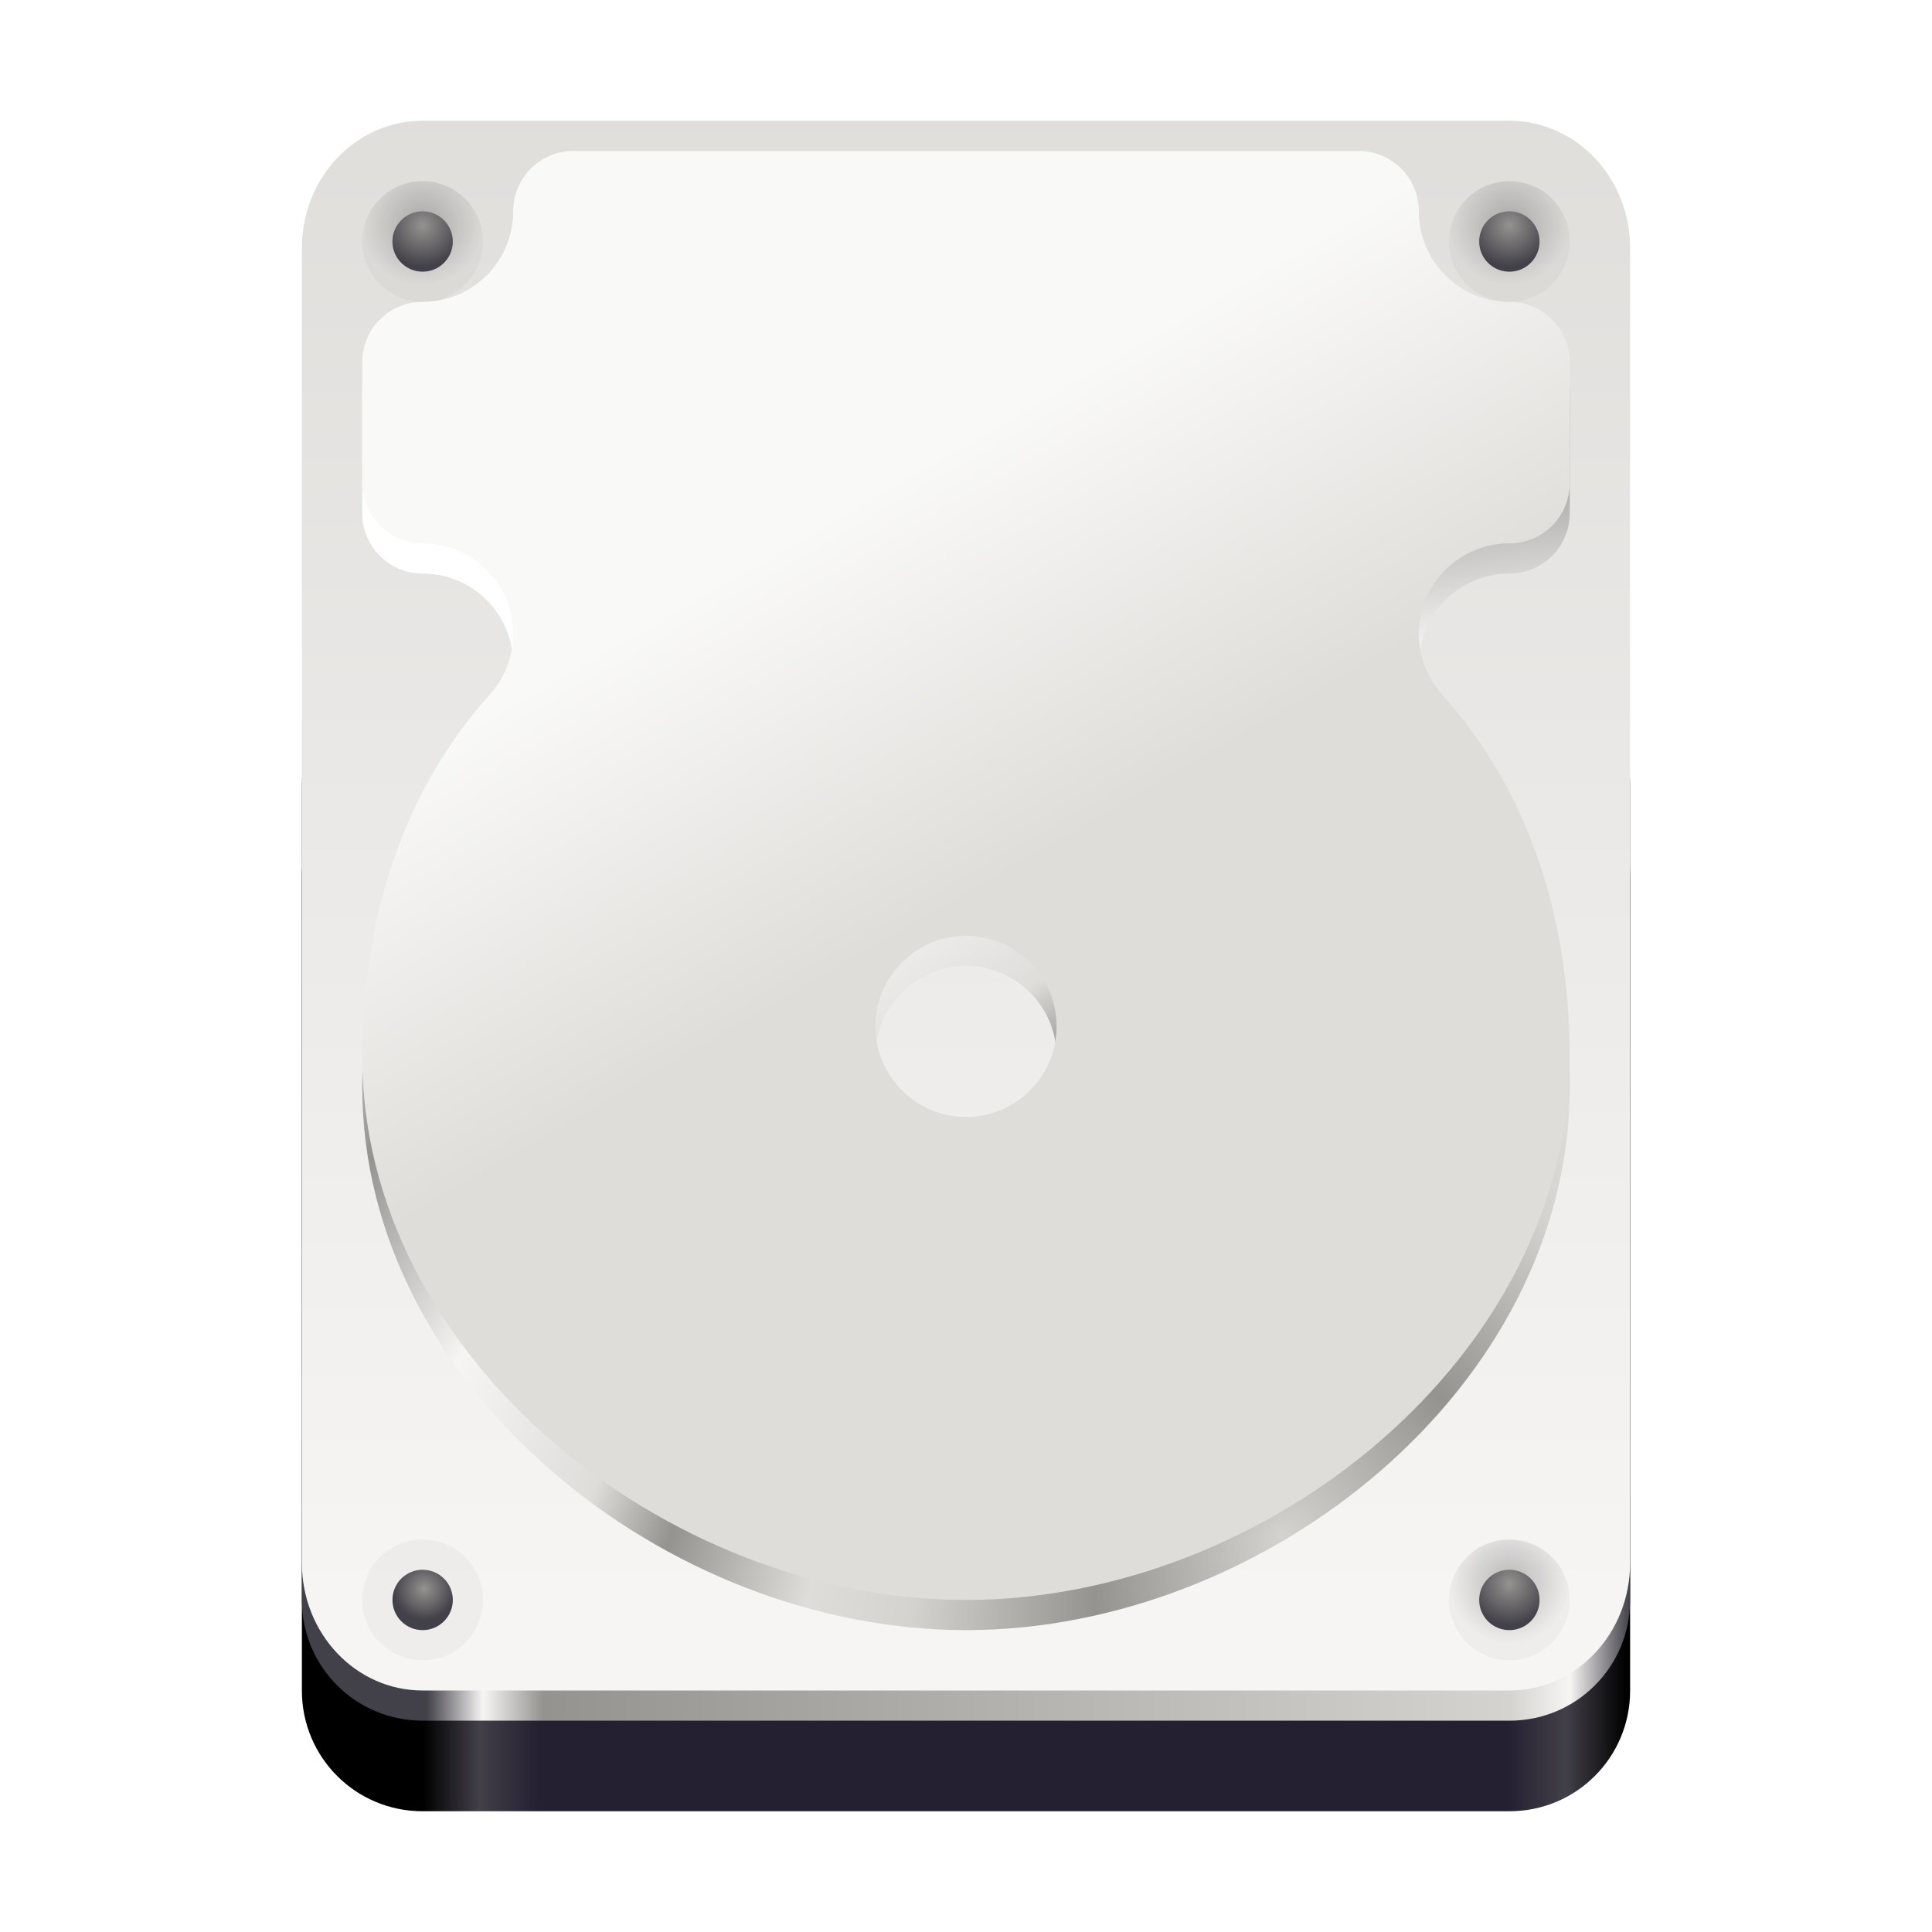
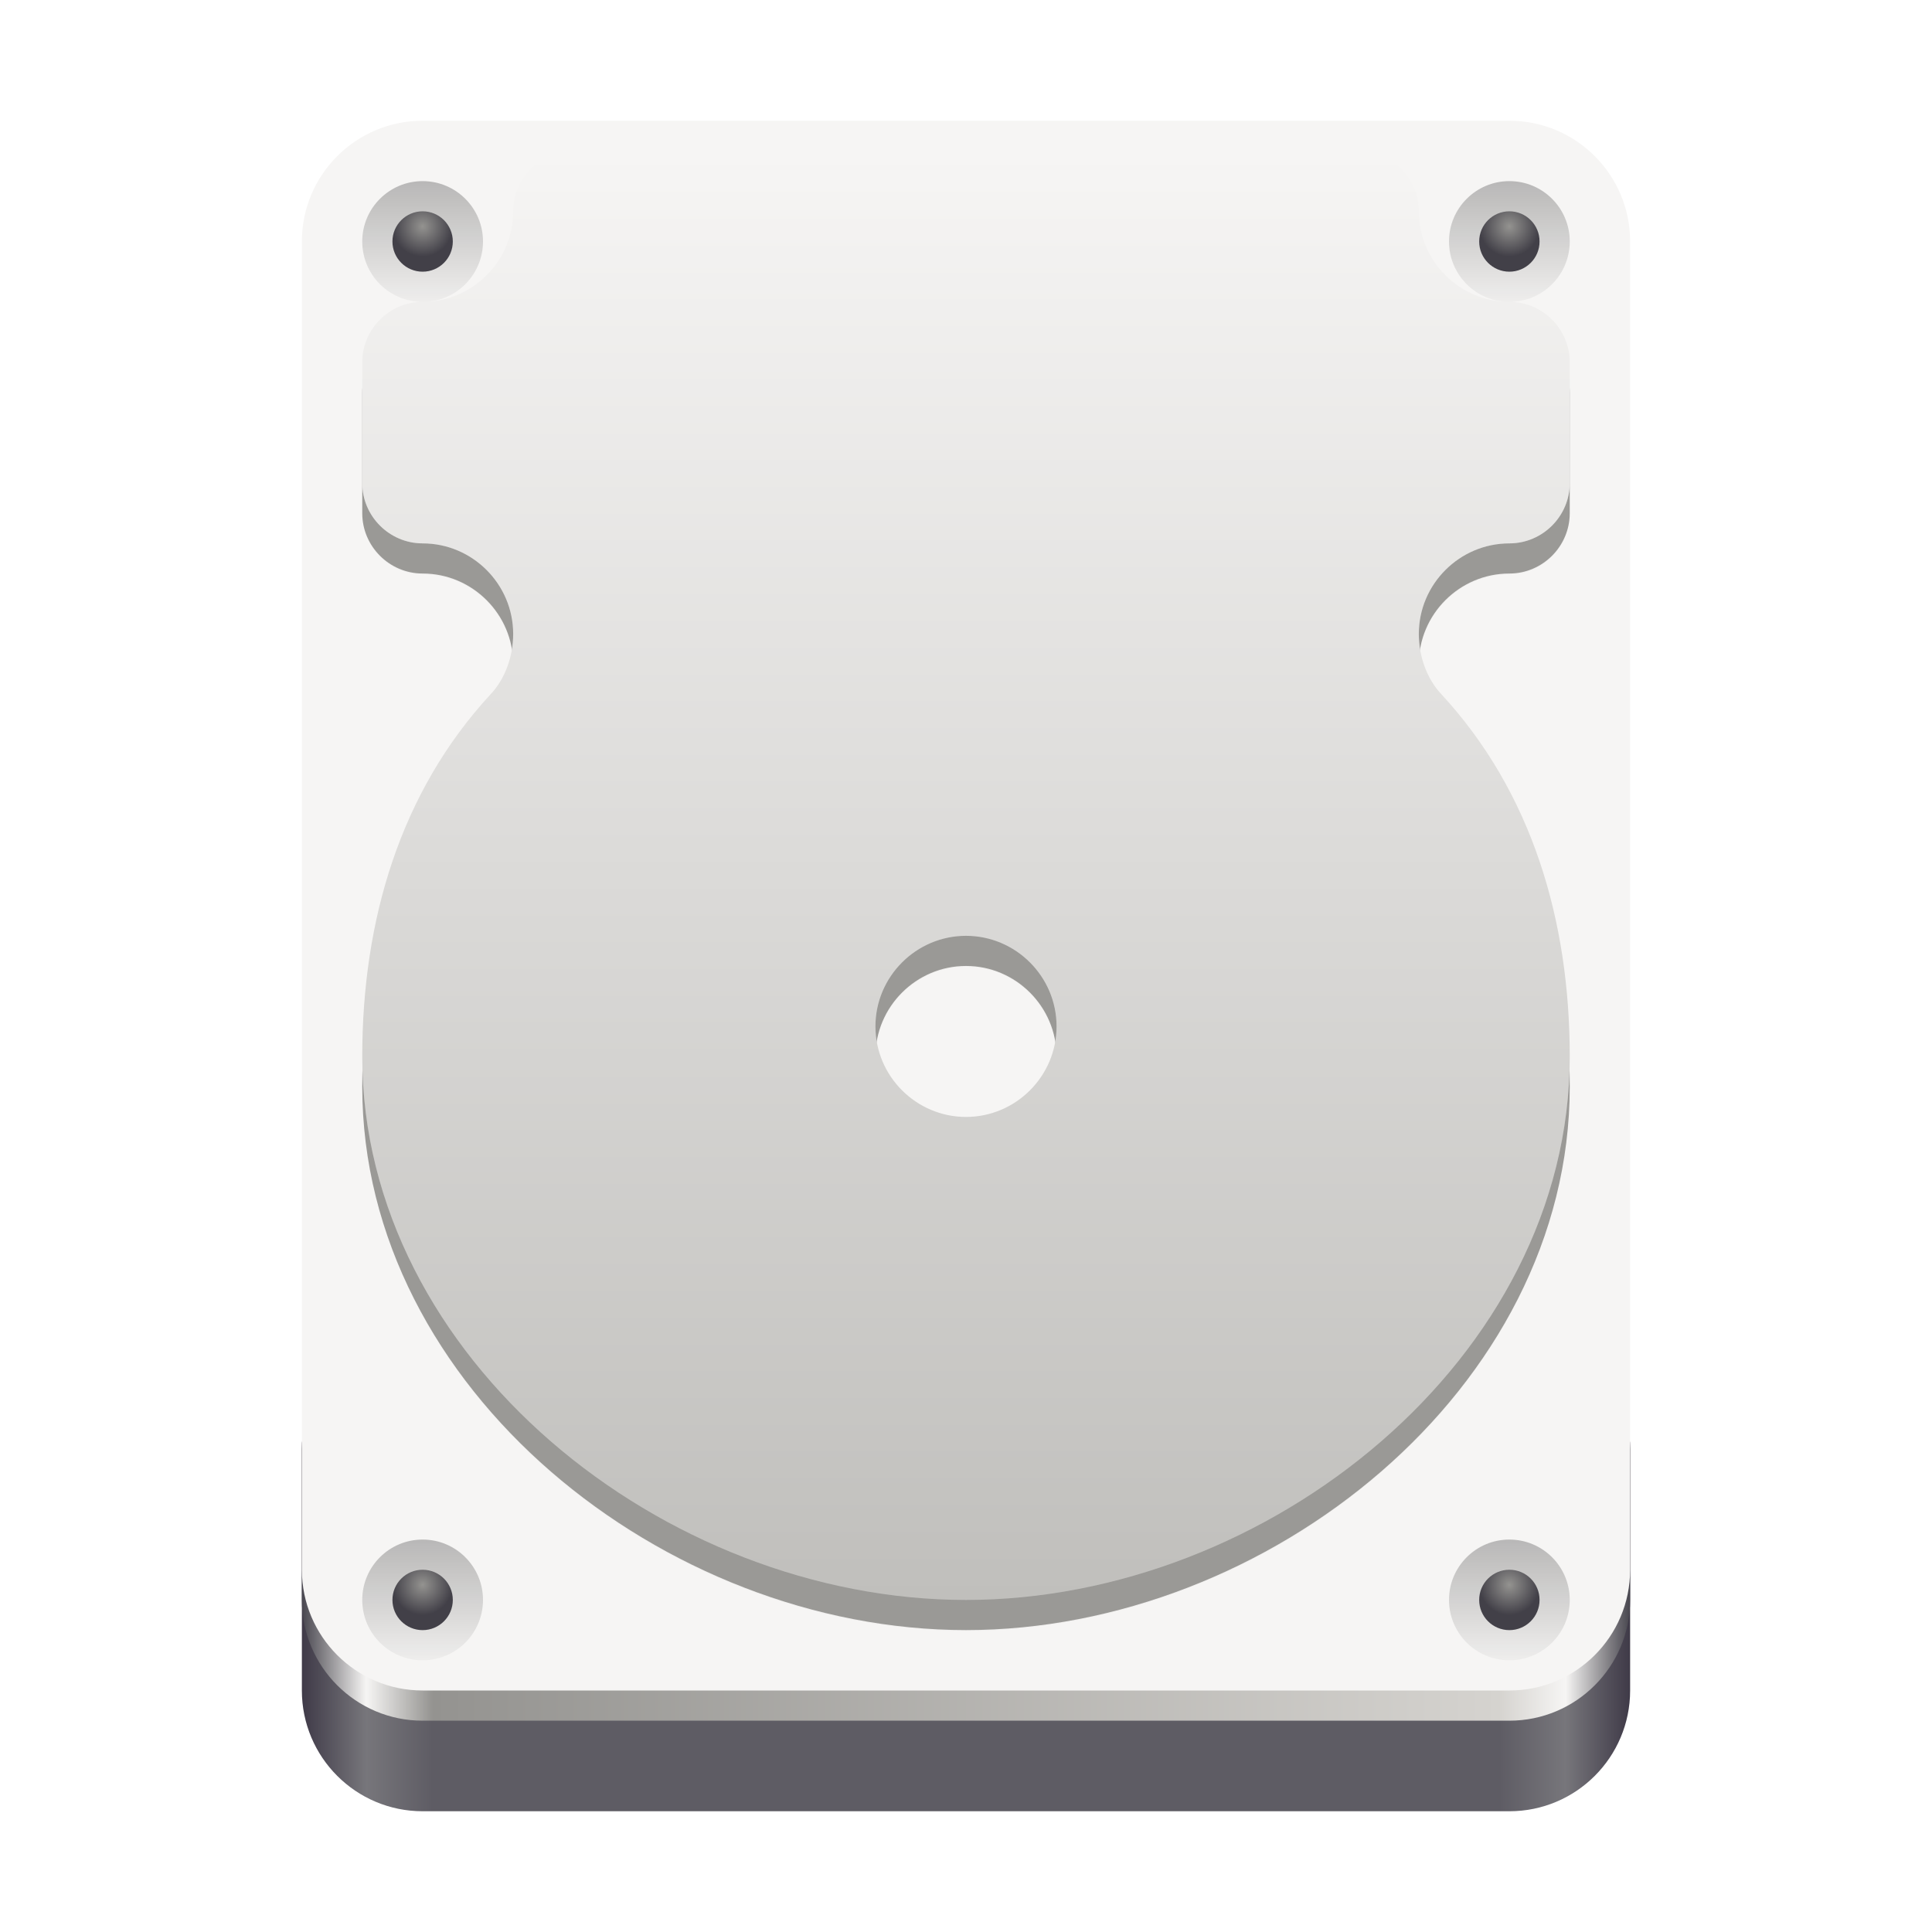
- <svg xmlns="http://www.w3.org/2000/svg" xmlns:xlink="http://www.w3.org/1999/xlink" height="128px" viewBox="0 0 128 128" width="128px">
-   <linearGradient id="a" gradientTransform="matrix(0.25 0 0 0.243056 -16 -80.43572)" gradientUnits="userSpaceOnUse" x1="176" x2="495" y1="799.964" y2="799.964">
-     <stop offset="0" />
-     <stop offset="0.047" stop-color="#424048" />
-     <stop offset="0.097" stop-color="#241f31" />
-     <stop offset="0.9" stop-color="#241f31" />
-     <stop offset="0.95" stop-color="#424048" />
-     <stop offset="1" />
-   </linearGradient>
-   <linearGradient id="b" gradientTransform="matrix(0.25 0 0 0.243056 -16 -80.43572)" gradientUnits="userSpaceOnUse" x1="177" x2="496" y1="619.964" y2="619.964">
-     <stop offset="0" stop-color="#424048" />
-     <stop offset="0.047" stop-color="#f6f5f4" />
-     <stop offset="0.097" stop-color="#949390" />
-     <stop offset="0.9" stop-color="#d5d3cf" />
-     <stop offset="0.95" stop-color="#f6f5f4" />
-     <stop offset="1" stop-color="#424048" />
-   </linearGradient>
-   <linearGradient id="c" gradientUnits="userSpaceOnUse" x1="68" x2="68" y1="2.25" y2="106.25">
-     <stop offset="0" stop-color="#deddda" />
-     <stop offset="1" stop-color="#f6f5f4" />
-   </linearGradient>
-   <radialGradient id="d" cx="112.042" cy="132.152" gradientTransform="matrix(0.573927 -0.480654 0.340622 0.406722 -24.35643 101.8664)" gradientUnits="userSpaceOnUse" r="144">
-     <stop offset="0" stop-color="#d5d3cf" />
-     <stop offset="0.129" stop-color="#949390" />
-     <stop offset="0.258" stop-color="#d5d3cf" />
-     <stop offset="0.334" stop-color="#deddda" />
-     <stop offset="0.446" stop-color="#949390" />
-     <stop offset="0.515" stop-color="#deddda" />
-     <stop offset="0.658" stop-color="#f6f5f4" />
-     <stop offset="0.809" stop-color="#949390" />
-     <stop offset="1" stop-color="#ffffff" />
-   </radialGradient>
-   <linearGradient id="e" gradientUnits="userSpaceOnUse" x1="71.737" x2="58.45" y1="55.185" y2="32.172">
-     <stop offset="0" stop-color="#dfddd9" />
-     <stop offset="1" stop-color="#f9f9f8" />
-   </linearGradient>
-   <linearGradient id="f" gradientUnits="userSpaceOnUse">
-     <stop offset="0" stop-opacity="0.251" />
-     <stop offset="1" stop-opacity="0.031" />
-   </linearGradient>
-   <radialGradient id="g" cx="36" cy="104.895" r="4" xlink:href="#f" />
-   <linearGradient id="h" gradientUnits="userSpaceOnUse">
-     <stop offset="0" stop-color="#949390" />
-     <stop offset="1" stop-color="#424048" />
-   </linearGradient>
-   <radialGradient id="i" cx="28.105" cy="105.271" r="2.078" xlink:href="#h" />
-   <radialGradient id="j" cx="100" cy="104.895" r="4" xlink:href="#f" />
-   <radialGradient id="k" cx="100" cy="104.939" r="2.751" xlink:href="#h" />
-   <radialGradient id="l" cx="100" cy="14.895" r="4" xlink:href="#f" />
-   <radialGradient id="m" cx="100" cy="14.939" r="2.751" xlink:href="#h" />
-   <radialGradient id="n" cx="28" cy="14.895" r="4" xlink:href="#f" />
-   <radialGradient id="o" cx="28" cy="14.939" r="2.751" xlink:href="#h" />
-   <path d="m 28 50 h 72 c 4.434 0 8 3.566 8 8 v 54 c 0 4.434 -3.566 8 -8 8 h -72 c -4.434 0 -8 -3.566 -8 -8 v -54 c 0 -4.434 3.566 -8 8 -8 z m 0 0" fill="url(#a)" />
-   <path d="m 28 44 h 72 c 4.434 0 8 3.566 8 8 v 54 c 0 4.434 -3.566 8 -8 8 h -72 c -4.434 0 -8 -3.566 -8 -8 v -54 c 0 -4.434 3.566 -8 8 -8 z m 0 0" fill="url(#b)" />
-   <path d="m 28 8 h 72 c 4.434 0 8 3.773 8 8.457 v 87.086 c 0 4.684 -3.566 8.457 -8 8.457 h -72 c -4.434 0 -8 -3.773 -8 -8.457 v -87.086 c 0 -4.684 3.566 -8.457 8 -8.457 z m 0 0" fill="url(#c)" />
-   <path d="m 38 12 c -2.215 0 -4 1.785 -4 4 c 0 3.312 -2.688 6 -6 6 c -2.215 0 -4 1.785 -4 4 v 8 c 0 2.215 1.785 4 4 4 c 3.312 0 6 2.688 6 6 c -0.004 1.477 -0.551 2.902 -1.539 4 c -5.922 6.594 -8.445 15.137 -8.461 24 c 0 19.883 20.117 36 40 36 s 40 -16.117 40 -36 c -0.016 -8.863 -2.539 -17.41 -8.465 -24 c -0.984 -1.098 -1.531 -2.523 -1.535 -4 c 0 -3.312 2.688 -6 6 -6 c 2.215 0 4 -1.785 4 -4 v -8 c 0 -2.215 -1.785 -4 -4 -4 c -3.312 0 -6 -2.688 -6 -6 c 0 -2.215 -1.785 -4 -4 -4 z m 26 52 c 3.312 0 6 2.688 6 6 s -2.688 6 -6 6 s -6 -2.688 -6 -6 s 2.688 -6 6 -6 z m 0 0" fill="url(#d)" />
-   <path d="m 38 10 c -2.215 0 -4 1.785 -4 4 c 0 3.312 -2.688 6 -6 6 c -2.215 0 -4 1.785 -4 4 v 8 c 0 2.215 1.785 4 4 4 c 3.312 0 6 2.688 6 6 c -0.004 1.477 -0.551 2.902 -1.539 4 c -5.922 6.594 -8.445 15.137 -8.461 24 c 0 19.883 20.117 36 40 36 s 40 -16.117 40 -36 c -0.016 -8.863 -2.539 -17.41 -8.465 -24 c -0.984 -1.098 -1.531 -2.523 -1.535 -4 c 0 -3.312 2.688 -6 6 -6 c 2.215 0 4 -1.785 4 -4 v -8 c 0 -2.215 -1.785 -4 -4 -4 c -3.312 0 -6 -2.688 -6 -6 c 0 -2.215 -1.785 -4 -4 -4 z m 26 52 c 3.312 0 6 2.688 6 6 s -2.688 6 -6 6 s -6 -2.688 -6 -6 s 2.688 -6 6 -6 z m 0 0" fill="url(#e)" />
-   <path d="m 32 106 c 0 2.211 -1.789 4 -4 4 s -4 -1.789 -4 -4 s 1.789 -4 4 -4 s 4 1.789 4 4 z m 0 0" fill="url(#g)" />
-   <path d="m 30 106 c 0 1.105 -0.895 2 -2 2 s -2 -0.895 -2 -2 s 0.895 -2 2 -2 s 2 0.895 2 2 z m 0 0" fill="url(#i)" />
-   <path d="m 104 106 c 0 2.211 -1.789 4 -4 4 s -4 -1.789 -4 -4 s 1.789 -4 4 -4 s 4 1.789 4 4 z m 0 0" fill="url(#j)" />
-   <path d="m 102 106 c 0 1.105 -0.895 2 -2 2 s -2 -0.895 -2 -2 s 0.895 -2 2 -2 s 2 0.895 2 2 z m 0 0" fill="url(#k)" />
-   <path d="m 104 16 c 0 2.211 -1.789 4 -4 4 s -4 -1.789 -4 -4 s 1.789 -4 4 -4 s 4 1.789 4 4 z m 0 0" fill="url(#l)" />
-   <path d="m 102 16 c 0 1.105 -0.895 2 -2 2 s -2 -0.895 -2 -2 s 0.895 -2 2 -2 s 2 0.895 2 2 z m 0 0" fill="url(#m)" />
-   <path d="m 32 16 c 0 2.211 -1.789 4 -4 4 s -4 -1.789 -4 -4 s 1.789 -4 4 -4 s 4 1.789 4 4 z m 0 0" fill="url(#n)" />
-   <path d="m 30 16 c 0 1.105 -0.895 2 -2 2 s -2 -0.895 -2 -2 s 0.895 -2 2 -2 s 2 0.895 2 2 z m 0 0" fill="url(#o)" />
+ <svg xmlns="http://www.w3.org/2000/svg" width="128" height="128" viewBox="0 0 128 128">
+   <defs>
+     <linearGradient id="grdnt1">
+       <stop offset="0" stop-color="#3D3846" />
+       <stop offset="5%" stop-color="#77767B" />
+       <stop offset="10%" stop-color="#5E5C64" />
+       <stop offset="90%" stop-color="#5E5C64" />
+       <stop offset="95%" stop-color="#77767B" />
+       <stop offset="1" stop-color="#3D3846" />
+     </linearGradient>
+     <linearGradient id="grdnt2">
+       <stop offset="0" stop-color="#424048" />
+       <stop offset="5%" stop-color="#F6F5F4" />
+       <stop offset="10%" stop-color="#949390" />
+       <stop offset="90%" stop-color="#D5D3CF" />
+       <stop offset="95%" stop-color="#F6F5F4" />
+       <stop offset="1" stop-color="#424048" />
+     </linearGradient>
+     <linearGradient id="grdnt3" x1="0" y1="0" x2="0" y2="1">
+       <stop offset="0" stop-color="#F6F5F4" />
+       <stop offset="1" stop-color="#C0BFBC" />
+     </linearGradient>
+     <linearGradient id="hole" x1="0" y1="0" x2="0" y2="1">
+       <stop offset="0" stop-color="#000000" stop-opacity="25%" />
+       <stop offset="1" stop-color="#000000" stop-opacity="3%" />
+     </linearGradient>
+     <radialGradient id="ball" cx="50%" cy="25%">
+       <stop offset="0" stop-color="#949390" />
+       <stop offset="1" stop-color="#424048" />
+     </radialGradient>
+     <filter id="under">
+       <feDropShadow dx="0" dy="2" flood-color="#9A9996" stdDeviation="0" />
+     </filter>
+   </defs>
+   <rect width="88" height="32" rx="8" x="20" y="88" fill="url(#grdnt1)" />
+   <rect width="88" height="26" rx="8" x="20" y="88" fill="url(#grdnt2)" />
+   <rect width="88" height="104" rx="8" x="20" y="8" fill="#F6F5F4" />
+   <path d="M14 0C11.8 0 10 1.8 10 4C10 7.3 7.3 10 4 10C1.8 10 0 11.8 0 14C0 14 0 22 0 22C0 24.2 1.8 26 4 26C7.3 26 10 28.7 10 32C10 33.5 9.45 35 8.5 36C2.5 42.5 0 51 0 60C0 80 20 96 40 96C60 96 80 80 80 60C80 51 77.5 42.5 71.5 36C70.55 35 70 33.5 70 32C70 28.7 72.7 26 76 26C78.2 26 80 24.2 80 22L80 14C80 11.8 78.2 10 76 10C72.7 10 70 7.3 70 4C70 1.8 68.2 0 66 0ZM40 52C43.3 52 46 54.7 46 58C46 61.3 43.3 64 40 64C36.7 64 34 61.3 34 58C34 54.7 36.7 52 40 52Z" fill="url(#grdnt3)" filter="url(#under)" transform="translate(24 10)" />
+   <g fill="url(#hole)">
+     <circle r="4" cx="28" cy="106" />
+     <circle r="4" cx="100" cy="106" />
+     <circle r="4" cx="100" cy="16" />
+     <circle r="4" cx="28" cy="16" />
+   </g>
+   <g fill="url(#ball)">
+     <circle r="2" cx="28" cy="106" />
+     <circle r="2" cx="100" cy="106" />
+     <circle r="2" cx="100" cy="16" />
+     <circle r="2" cx="28" cy="16" />
+   </g>
</svg>
